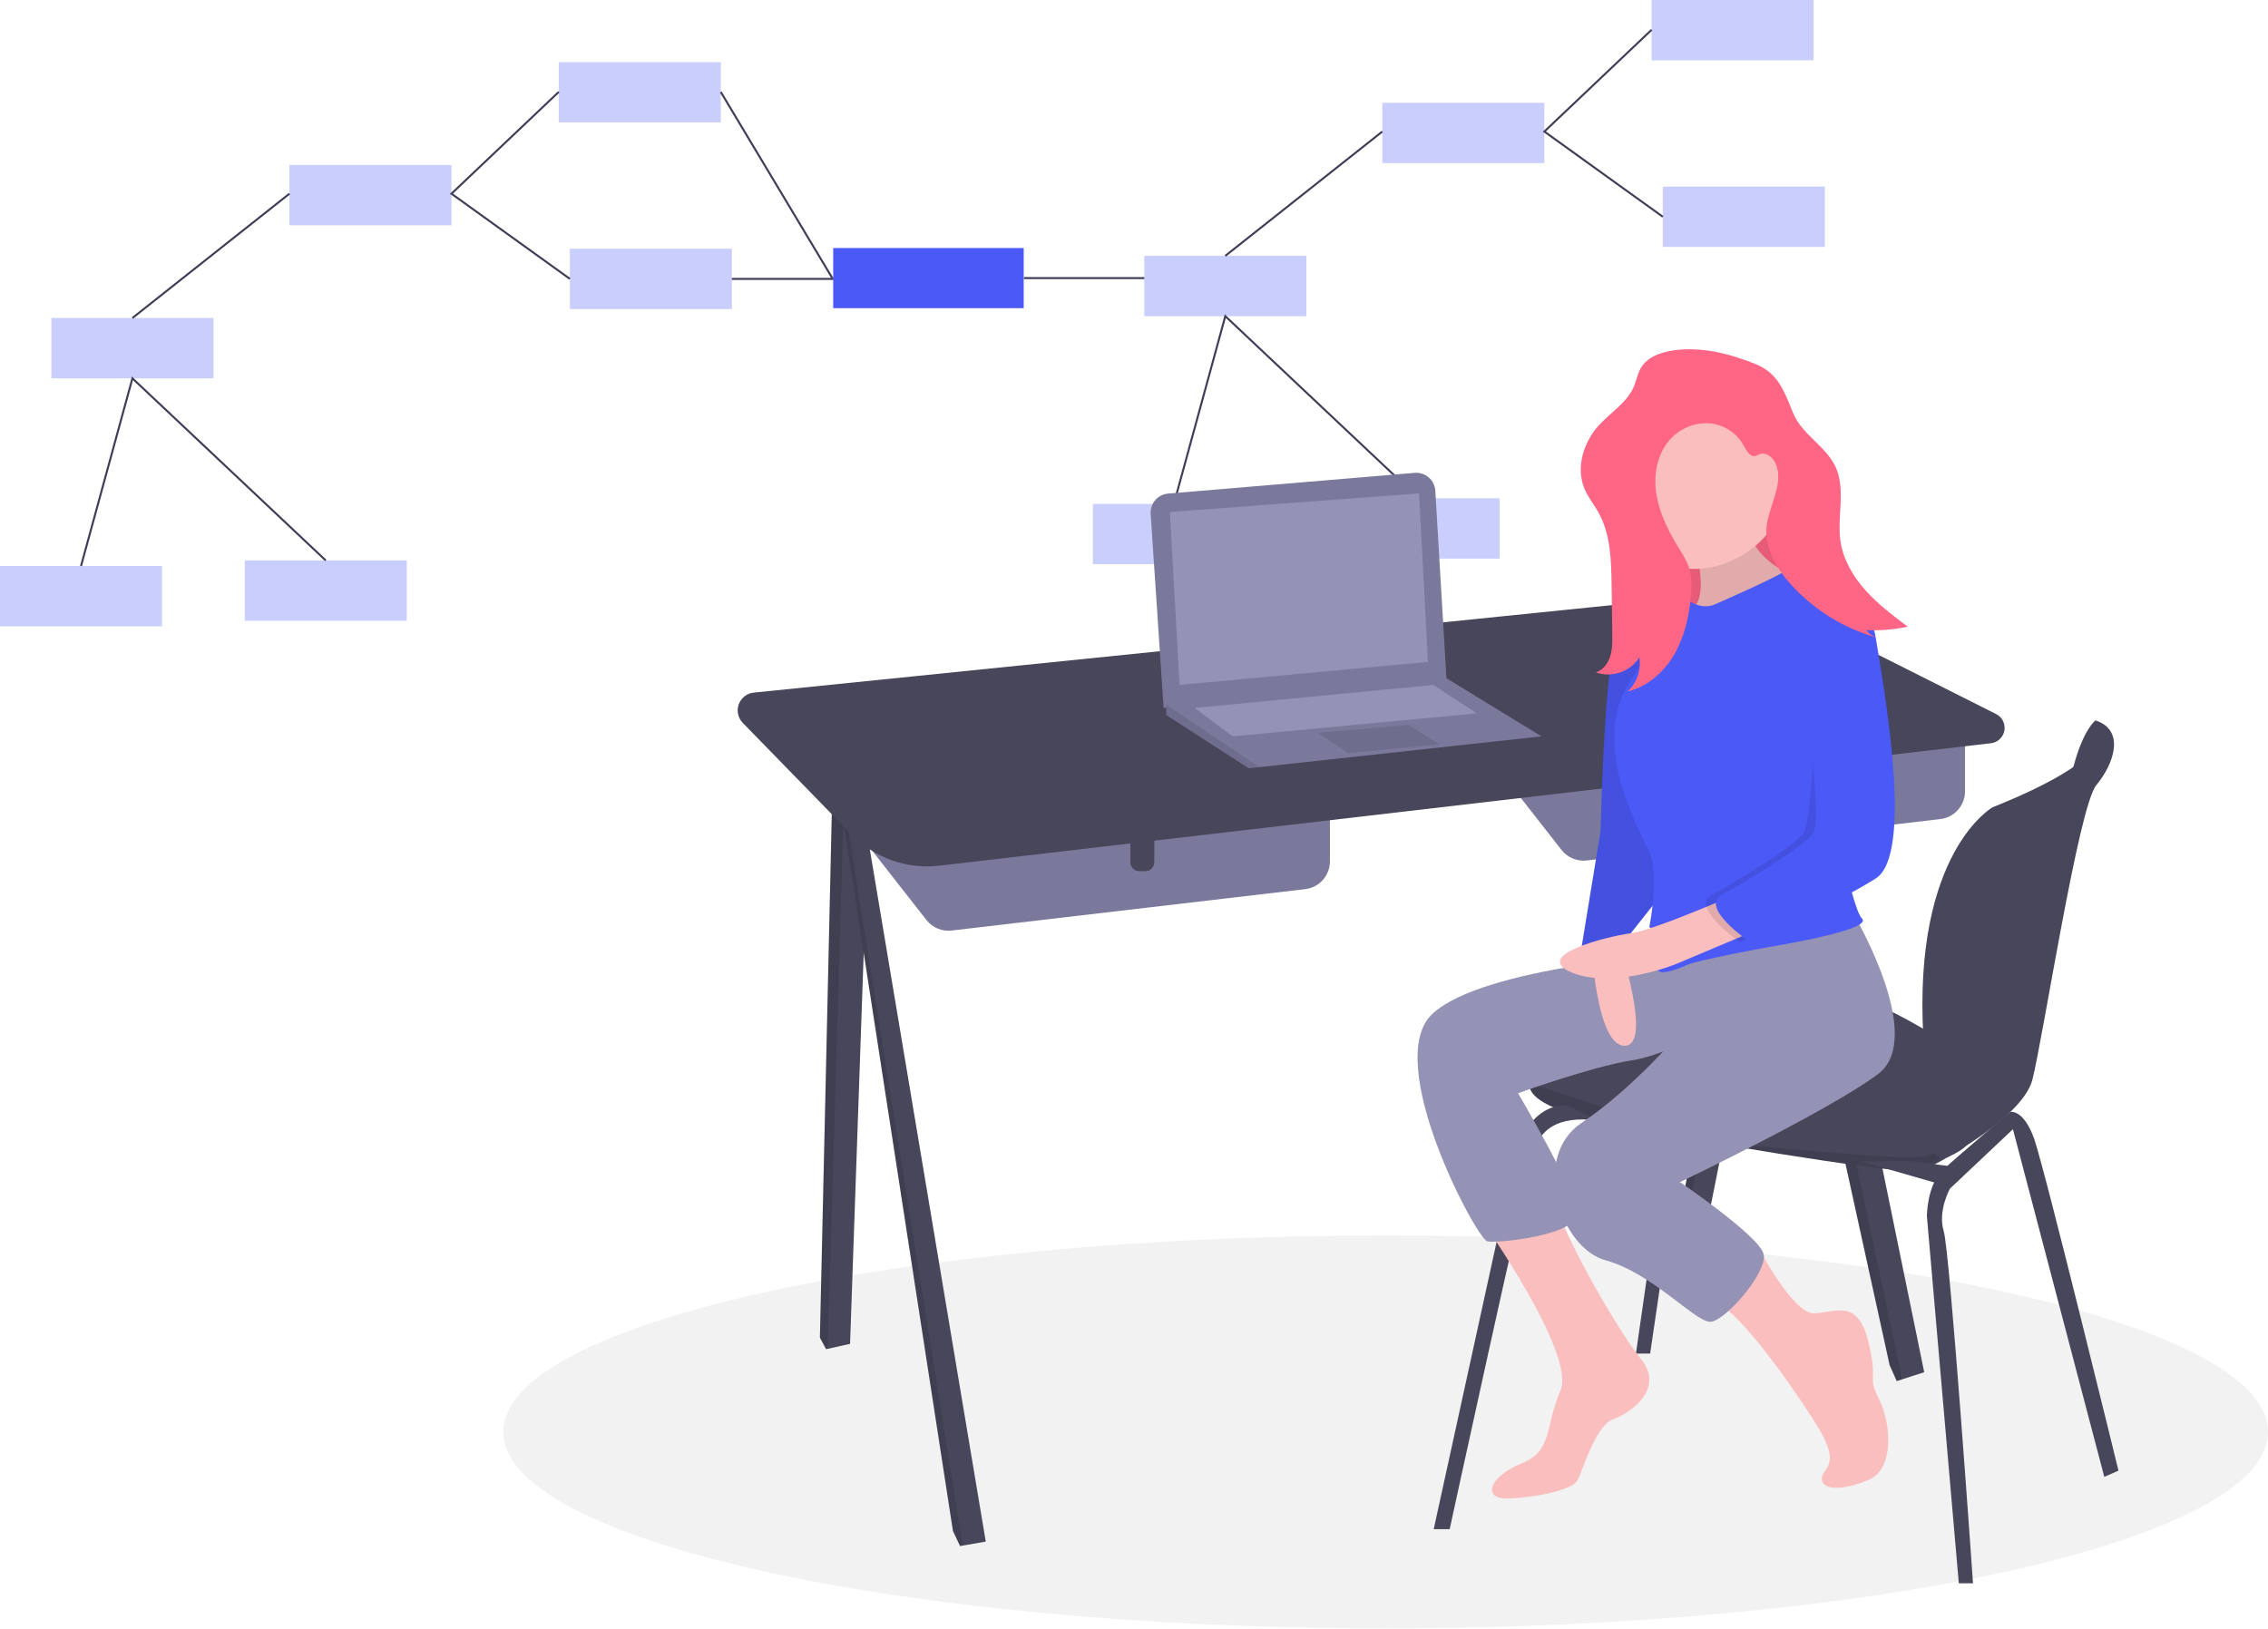
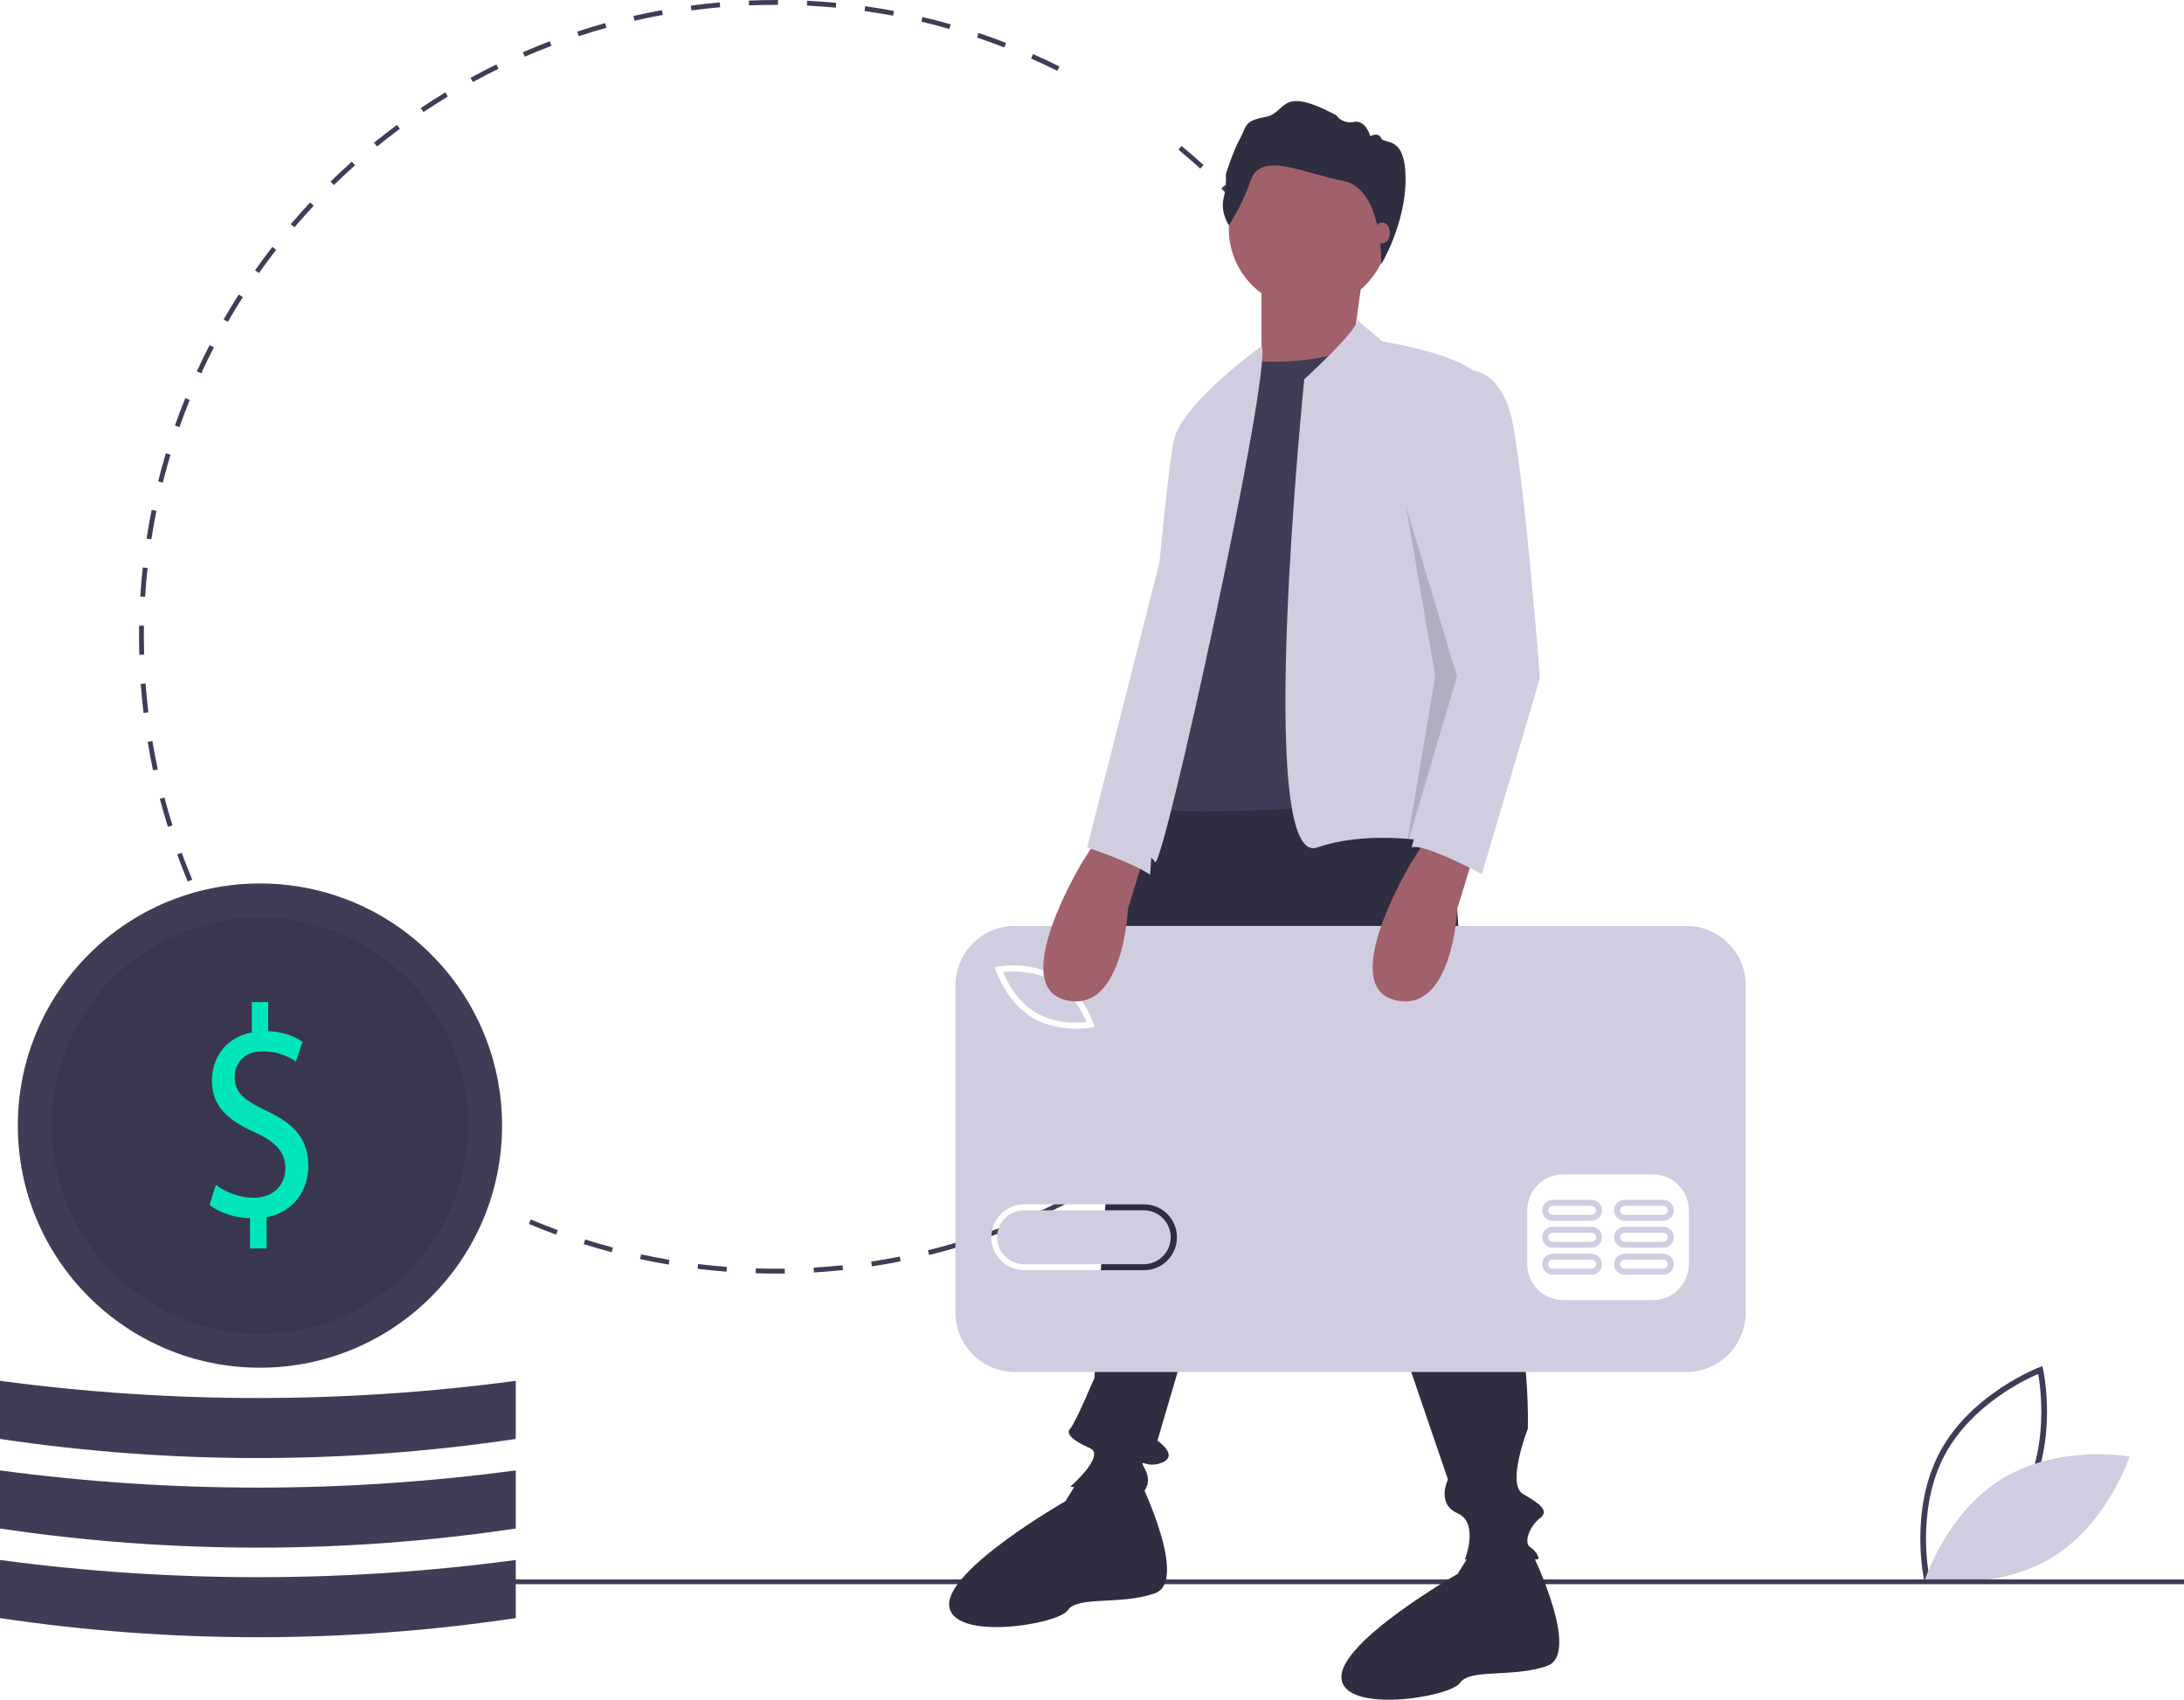
- <svg xmlns="http://www.w3.org/2000/svg" id="e87ddc62-7528-42a5-8b37-f74ed0351019" data-name="Layer 1" width="1131" height="812.206" viewBox="0 0 1131 812.206">
-   <rect x="689.328" y="51.267" width="80.802" height="30.092" fill="#4b59f7" opacity="0.3" />
-   <rect x="823.626" width="80.802" height="30.092" fill="#4b59f7" opacity="0.3" />
-   <rect x="829.198" y="93.061" width="80.802" height="30.092" fill="#4b59f7" opacity="0.3" />
-   <rect x="570.634" y="127.611" width="80.802" height="30.092" fill="#4b59f7" opacity="0.3" />
-   <rect x="545" y="251.321" width="80.802" height="30.092" fill="#4b59f7" opacity="0.3" />
-   <rect x="667.038" y="248.534" width="80.802" height="30.092" fill="#4b59f7" opacity="0.3" />
-   <polyline points="823.626 14.856 770.13 65.616 829.198 108.107" fill="none" stroke="#3f3d56" stroke-miterlimit="10" />
-   <line x1="689.328" y1="65.616" x2="611.034" y2="127.611" fill="none" stroke="#3f3d56" stroke-miterlimit="10" />
-   <polyline points="585.401 251.297 611.034 157.702 707.439 248.534" fill="none" stroke="#3f3d56" stroke-miterlimit="10" />
-   <rect x="144.328" y="82.267" width="80.802" height="30.092" fill="#4b59f7" opacity="0.3" />
-   <rect x="278.626" y="31" width="80.802" height="30.092" fill="#4b59f7" opacity="0.3" />
-   <rect x="284.198" y="124.061" width="80.802" height="30.092" fill="#4b59f7" opacity="0.3" />
-   <rect x="25.634" y="158.611" width="80.802" height="30.092" fill="#4b59f7" opacity="0.3" />
-   <rect y="282.321" width="80.802" height="30.092" fill="#4b59f7" opacity="0.3" />
-   <rect x="122.038" y="279.534" width="80.802" height="30.092" fill="#4b59f7" opacity="0.3" />
-   <polyline points="278.626 45.856 225.13 96.616 284.198 139.107" fill="none" stroke="#3f3d56" stroke-miterlimit="10" />
-   <line x1="144.328" y1="96.616" x2="66.034" y2="158.611" fill="none" stroke="#3f3d56" stroke-miterlimit="10" />
-   <polyline points="40.401 282.297 66.034 188.702 162.439 279.534" fill="none" stroke="#3f3d56" stroke-miterlimit="10" />
-   <line x1="365" y1="139.107" x2="456.634" y2="139.107" fill="none" stroke="#3f3d56" stroke-miterlimit="10" />
-   <rect x="415.5" y="123.706" width="95" height="30" fill="#4b59f7" />
-   <line x1="510.623" y1="138.706" x2="570.634" y2="138.706" fill="none" stroke="#3f3d56" stroke-miterlimit="10" />
-   <line x1="415.045" y1="138.706" x2="359.427" y2="45.856" fill="none" stroke="#3f3d56" stroke-miterlimit="10" />
-   <ellipse cx="691" cy="714.206" rx="440" ry="98" fill="#f2f2f2" />
-   <polygon points="894.984 391.611 852.078 606.582 842.79 606.582 841.768 604.994 838.809 600.39 875.964 399.572 881.604 397.21 894.984 391.611" fill="#47465a" />
-   <polygon points="881.604 397.21 841.768 604.994 838.809 600.39 875.964 399.572 881.604 397.21" opacity="0.1" />
-   <polygon points="959.564 684.432 948.533 687.988 945.852 688.855 942.313 680.893 881.604 403.96 887.916 402.545 901.177 399.572 959.564 684.432" fill="#47465a" />
-   <polygon points="948.533 687.988 945.852 688.855 942.313 680.893 881.604 403.96 887.916 402.545 948.533 687.988" opacity="0.1" />
-   <polygon points="433.636 391.611 423.905 670.277 412.753 672.754 411.962 672.931 408.865 667.181 415.058 394.264 421.016 393.415 433.636 391.611" fill="#47465a" />
-   <polygon points="421.016 393.415 412.753 672.754 411.962 672.931 408.865 667.181 415.058 394.264 421.016 393.415" opacity="0.1" />
-   <polygon points="491.581 768.917 480.045 770.907 478.753 771.128 475.215 763.609 419.039 399.572 420.658 399.081 429.213 396.476 491.581 768.917" fill="#47465a" />
-   <polygon points="480.045 770.907 478.753 771.128 475.215 763.609 419.039 399.572 420.658 399.081 480.045 770.907" opacity="0.1" />
-   <path d="M770.246,412.949l42.951,54.882a13.928,13.928,0,0,0,12.588,5.249l176.318-20.65a13.928,13.928,0,0,0,12.308-13.833v-40.688Z" transform="translate(-34.5 -43.89695)" fill="#7a799c" />
-   <path d="M880.388,377.898h11.943a0,0,0,0,1,0,0v17.236a4.438,4.438,0,0,1-4.438,4.438H884.825a4.438,4.438,0,0,1-4.438-4.438V377.898A0,0,0,0,1,880.388,377.898Z" fill="#47465a" />
-   <path d="M453.539,447.893l42.951,54.882a13.928,13.928,0,0,0,12.588,5.249l176.318-20.65A13.928,13.928,0,0,0,697.704,473.541V432.853Z" transform="translate(-34.5 -43.89695)" fill="#7a799c" />
-   <path d="M563.68,412.842h11.943a0,0,0,0,1,0,0v17.236a4.438,4.438,0,0,1-4.438,4.438H568.118a4.438,4.438,0,0,1-4.438-4.438V412.842A0,0,0,0,1,563.68,412.842Z" fill="#47465a" />
-   <path d="M502.885,475.688l524.459-61.09a7.713,7.713,0,0,0,2.578-14.549l-93.817-47.182a108.587,108.587,0,0,0-59.802-11.017L410.361,389.36a8.918,8.918,0,0,0-5.459,15.095l54.259,55.668A52.673,52.673,0,0,0,502.885,475.688Z" transform="translate(-34.5 -43.89695)" fill="#47465a" />
-   <path d="M1085.044,406.318l-5.61-3.101s-6.056,4.458-10.99,23.24,9.221.204,9.221.204l6.193-12.828Z" transform="translate(-34.5 -43.89695)" fill="#47465a" />
-   <path d="M1025.027,578.38s-5.75,26.982-8.404,34.502c-1.3,3.68-7.582,7.046-14.544,9.621a97.379,97.379,0,0,1-19.073,4.976c-7.52.885-103.947-14.155-150.834-24.328-31.587-6.852-35.669-14.712-34.971-19.109a6.38,6.38,0,0,1,1.796-3.45s46.444-31.405,62.811-46.444,48.656-3.096,84.042,3.096S1025.027,578.38,1025.027,578.38Z" transform="translate(-34.5 -43.89695)" fill="#47465a" />
-   <path d="M1079.434,403.217s21.674,14.155-51.31,43.348c0,0-39.669,22.367-34.505,114.503a25.27,25.27,0,0,0,3.673,11.702c7.53,12.385,23.666,43.737-3.227,47.63V627.478s48.656-24.328,53.964-45.117,23.001-136.237,31.848-146.853S1094.473,408.083,1079.434,403.217Z" transform="translate(-34.5 -43.89695)" fill="#47465a" />
-   <path d="M1002.079,622.502a97.379,97.379,0,0,1-19.073,4.976c-7.52.885-103.947-14.155-150.834-24.328-31.587-6.852-35.669-14.712-34.971-19.109,20.763,7.099,88.183,29.632,112.378,31.494,28.751,2.212,83.68,8.36,87.842,4.18C999.023,618.105,1000.664,619.804,1002.079,622.502Z" transform="translate(-34.5 -43.89695)" opacity="0.1" />
-   <path d="M749.457,806.621l42.021-191.971s7.52-20.347,24.77-19.462L832.172,603.15s-26.54-6.193-32.29,14.155S757.419,806.621,757.419,806.621Z" transform="translate(-34.5 -43.89695)" fill="#47465a" />
-   <polygon points="815.808 675.143 832.616 557.926 840.136 557.926 822.885 675.143 815.808 675.143" fill="#47465a" />
-   <path d="M1011.315,833.603l-15.924-183.124s0-15.482,7.962-23.001,33.665-28.97,33.665-28.97,6.587-1.551,11.895,13.489,42.021,165.431,42.021,165.431l-7.077,3.096L1038.297,607.131l-31.405,29.636s-6.193,11.058-3.096,21.232,14.597,175.604,14.597,175.604Z" transform="translate(-34.5 -43.89695)" fill="#47465a" />
-   <polygon points="927.717 579.158 967.526 590.658 976.373 582.254 953.372 579.158 927.717 579.158" fill="#47465a" />
-   <path d="M608.313,300.201l6.455,96.824,141.103-13.712-5.615-94.649a9.52,9.52,0,0,0-10.301-8.922L617.013,290.082A9.52,9.52,0,0,0,608.313,300.201Z" transform="translate(-34.5 -43.89695)" fill="#7a799c" />
-   <polygon points="768.7 367.282 628.039 382.627 622.731 383.206 581.595 356.667 581.595 350.916 721.37 338.328 768.7 367.282" fill="#7a799c" />
-   <polygon points="628.039 382.627 622.731 383.206 581.595 356.667 581.595 351.518 628.039 382.627" opacity="0.1" />
-   <polygon points="583.364 255.373 588.23 341.627 712.082 330.127 707.658 246.084 583.364 255.373" fill="#9493b6" />
-   <polygon points="657.233 365.513 672.272 375.687 717.832 371.263 702.35 361.532 657.233 365.513" opacity="0.1" />
-   <polygon points="595.749 353.128 614.769 367.282 736.41 355.782 714.736 341.627 595.749 353.128" fill="#9493b6" />
-   <rect x="811.605" y="222.42" width="89.793" height="89.793" fill="#ff6584" />
-   <rect x="811.605" y="222.42" width="89.793" height="89.793" opacity="0.1" />
-   <path d="M877.029,307.871s12.667,34.306,0,40.639,45.389,0,45.389,0l16.361-13.195s-36.945-10.556-31.667-34.834S877.029,307.871,877.029,307.871Z" transform="translate(-34.5 -43.89695)" fill="#fbbebe" />
-   <path d="M877.029,307.871s12.667,34.306,0,40.639,45.389,0,45.389,0l16.361-13.195s-36.945-10.556-31.667-34.834S877.029,307.871,877.029,307.871Z" transform="translate(-34.5 -43.89695)" opacity="0.1" />
-   <path d="M773.056,651.986s47.501,67.029,39.584,85.501-3.694,30.084-19.528,36.417-20.056,17.945-6.333,17.417,31.667-4.222,34.306-8.972,8.972-27.445,17.945-30.611S864.89,736.431,852.751,721.653s-42.725-69.21-40.363-74.717S773.056,651.986,773.056,651.986Z" transform="translate(-34.5 -43.89695)" fill="#fbbebe" />
-   <path d="M872.279,519.512s-98.168,6.333-123.501,30.084,22.167,112.418,27.445,113.474,46.445-3.167,44.862-14.778-29.556-59.112-29.556-59.112,36.417-13.195,56.473-16.361,42.223-17.945,42.223-17.945Z" transform="translate(-34.5 -43.89695)" fill="#9493b6" />
-   <path d="M827.417,504.734s1.583,58.584,16.361,60.695,0-44.862,0-44.862l-.528-17.945Z" transform="translate(-34.5 -43.89695)" fill="#fbbebe" />
-   <path d="M872.279,351.149s-27.445-7.917-32.723,13.195-6.861,93.946-6.861,93.946l-9.5,58.056s17.417-5.278,21.111-2.639l22.167-27.973Z" transform="translate(-34.5 -43.89695)" fill="#4b59f7" />
-   <path d="M872.279,351.149s-27.445-7.917-32.723,13.195-6.861,93.946-6.861,93.946l-9.5,58.056s17.417-5.278,21.111-2.639l22.167-27.973Z" transform="translate(-34.5 -43.89695)" opacity="0.1" />
-   <path d="M909.779,663.225s18.445,36.261,29.528,35.733,21.639-7.389,26.917,14.25-1.056,15.834,5.278,28.5,7.389,34.834-4.75,40.112-23.222,5.806-23.75,0,10.556-5.806-2.111-26.389-39.584-58.056-50.667-61.751S909.779,663.225,909.779,663.225Z" transform="translate(-34.5 -43.89695)" fill="#fbbebe" />
-   <path d="M957.78,497.873s38,63.334,13.195,81.806-98.696,53.834-98.696,53.834,39.584,26.917,41.695,35.889-19,33.25-26.389,33.778-29.028-24.278-52.251-30.611-37.473-51.723-12.139-68.612,49.084-44.862,49.084-44.862l-7.385-40.634Z" transform="translate(-34.5 -43.89695)" fill="#9493b6" />
-   <path d="M924.84,286.664c0,22.444-22.991,40.999-45.436,40.999a40.639,40.639,0,1,1,0-81.279C901.849,246.384,924.84,264.219,924.84,286.664Z" transform="translate(-34.5 -43.89695)" fill="#fbbebe" />
-   <path d="M889.696,345.343s36.417-15.834,36.417-17.945,21.111,4.75,25.861,8.972,7.389,3.694,10.556,12.139-15.834,87.084-15.834,87.084,10.556,60.695,16.361,66.501S916.085,516.345,916.085,516.345s-34.834,6.333-40.639,8.972-16.361,6.333-14.25,0,11.083-11.083-4.222-19c0,0,5.278-25.861,0-37.473s-29.556-53.834-10.028-84.445,28.5-41.695,28.5-41.695S882.307,348.51,889.696,345.343Z" transform="translate(-34.5 -43.89695)" fill="#4b59f7" />
-   <path d="M901.307,489.428S860.14,507.687,847.737,509.377s-49.876,11.19-29.292,19.635,51.723-4.222,51.723-4.222l43.806-18.472Z" transform="translate(-34.5 -43.89695)" fill="#fbbebe" />
-   <path d="M945.629,343.724s15.202-7.353,19.424,18.508,19,107.668,0,119.807-62.806,31.667-62.806,31.667-25.861-17.417-13.722-23.75,41.167-24.278,45.389-30.611,8.488-77.027,1.099-88.638S945.629,343.724,945.629,343.724Z" transform="translate(-34.5 -43.89695)" opacity="0.1" />
-   <path d="M944.585,337.427s21.111-1.056,25.334,24.806,19,107.668,0,119.807-62.806,31.667-62.806,31.667-25.861-17.417-13.722-23.75,41.167-24.278,45.389-30.611S935.613,387.038,928.224,375.427,944.585,337.427,944.585,337.427Z" transform="translate(-34.5 -43.89695)" fill="#4b59f7" />
-   <path d="M869.394,218.612c-6.479.882-13.429,3.252-16.689,8.92-1.595,2.774-2.111,6.027-3.34,8.982-3.391,8.153-11.628,13.021-17.574,19.548-7.75,8.507-11.598,21.326-7.028,31.887,1.77,4.09,4.644,7.593,6.824,11.48,6.081,10.843,6.405,23.865,6.578,36.296l.34,24.441c.052,3.732.093,7.54-1.03,11.099s-3.633,6.893-7.192,8.017a18.64,18.64,0,0,0,21.708-7.413,19.049,19.049,0,0,1-5.822,16.899c9.676-2.279,17.79-9.316,22.902-17.842s7.482-18.442,8.545-28.326c.562-5.228.76-10.633-.892-15.625-1.163-3.516-3.192-6.668-5.118-9.83-4.966-8.154-9.437-16.826-11.037-26.238s.006-19.738,6.118-27.072a24.454,24.454,0,0,1,19.315-8.856,21.503,21.503,0,0,1,17.928,10.975c1.412,2.658,3.421,6.26,6.282,5.326a15.523,15.523,0,0,0,1.549-.761c3.19-1.452,6.814,1.413,8.221,4.623,4.437,10.127-3.738,21.181-4.583,32.205-.786,10.255,4.931,19.926,11.765,27.612a90.717,90.717,0,0,0,44.353,27.25,12.449,12.449,0,0,1-6.434-3.997,84.47,84.47,0,0,0,20.757-1.74c-7.426-5.596-14.905-11.24-21.105-18.171s-11.11-15.316-12.447-24.518c-1.794-12.35,2.805-25.723-2.454-37.041-4.808-10.347-16.732-16.129-21.087-26.674-4.423-10.712-7.291-20.017-19.002-24.68C896.962,220.299,883.204,216.732,869.394,218.612Z" transform="translate(-34.5 -43.89695)" fill="#ff6584" />
+ <svg xmlns="http://www.w3.org/2000/svg" id="b465a16a-1202-4755-ab2a-5eeee67c4d89" data-name="Layer 1" width="902" height="702.007" viewBox="0 0 902 702.007">
+   <path d="M965.712,741.859c-.066-.289-6.423-29.279,6.56-53.356,12.983-24.076,40.697-34.694,40.975-34.799l1.267-.475.299,1.32c.066.289,6.423,29.279-6.56,53.356-12.982,24.076-40.697,34.694-40.975,34.799l-1.267.475Zm47.065-85.409c-5.551,2.388-27.46,12.839-38.426,33.174-10.966,20.337-7.658,44.387-6.603,50.334,5.549-2.382,27.449-12.817,38.426-33.174C1017.14,686.448,1013.832,662.401,1012.777,656.45Z" transform="translate(-171.0002 -88.99633)" fill="#3f3d56" />
+   <path d="M998.331,699.459c-23.331,14.037-32.317,41.918-32.317,41.918s28.842,5.123,52.173-8.914,32.317-41.918,32.317-41.918S1021.663,685.422,998.331,699.459Z" transform="translate(-171.0002 -88.99633)" fill="#d0cde1" />
+   <path d="M491.419,614.996c-2.774,0-5.577-.044-8.328-.13l.062-1.998c3.95.123,7.981.157,11.95.103l.027,2Q493.277,614.996,491.419,614.996Zm15.745-.464-.117-1.996c3.956-.233,7.963-.562,11.909-.975l.209,1.988C515.188,613.967,511.151,614.298,507.164,614.532Zm-36.096-.312c-3.989-.306-8.021-.706-11.982-1.192l.244-1.984c3.932.481,7.932.88,11.891,1.183Zm60.039-2.199-.3-1.977c3.931-.597,7.892-1.289,11.77-2.06l.39,1.961C539.058,610.723,535.068,611.421,531.107,612.022Zm-83.935-.731c-3.941-.668-7.919-1.436-11.823-2.283l.424-1.955c3.875.842,7.822,1.604,11.733,2.266Zm107.548-3.962-.48-1.941c3.858-.954,7.738-2.009,11.532-3.134l.568,1.918C562.517,605.305,558.608,606.367,554.72,607.328ZM423.644,606.182c-3.866-1.028-7.756-2.159-11.562-3.363l.603-1.906c3.778,1.194,7.638,2.316,11.474,3.336Zm154.158-5.701L577.146,598.592c3.744-1.302,7.51-2.709,11.194-4.184l.742,1.857C585.371,597.751,581.576,599.169,577.802,600.481Zm-177.145-1.566c-3.754-1.38-7.532-2.869-11.228-4.426l.776-1.844c3.667,1.545,7.416,3.022,11.142,4.393Zm199.475-7.368-.828-1.82c3.596-1.634,7.21-3.378,10.742-5.184l.91,1.781C607.396,588.143,603.754,589.9,600.131,591.546Zm21.398-10.938-.99-1.736c3.448-1.968,6.891-4.036,10.229-6.148l1.068,1.689C628.473,576.541,625.005,578.626,621.53,580.608Zm20.323-12.857-1.145-1.639c3.247-2.269,6.487-4.645,9.631-7.061l1.219,1.586C648.391,563.072,645.126,565.465,641.853,567.75ZM337.027,564.934c-3.228-2.345-6.453-4.801-9.585-7.302l1.248-1.562c3.108,2.481,6.309,4.919,9.512,7.245Zm323.903-11.846-1.289-1.529c3.026-2.554,6.038-5.215,8.953-7.91l1.357,1.469C667.015,547.833,663.98,550.515,660.93,553.088Zm-342.728-3.186c-3.006-2.633-5.993-5.371-8.877-8.14l1.385-1.443c2.862,2.748,5.826,5.466,8.81,8.079Zm360.401-13.161-1.424-1.404c2.79-2.827,5.55-5.753,8.201-8.695l1.486,1.338C684.195,530.946,681.415,533.893,678.603,536.741Zm-377.773-3.512c-2.758-2.9-5.482-5.898-8.097-8.91l1.511-1.311c2.594,2.989,5.297,5.964,8.035,8.842ZM694.723,518.85l-1.545-1.27c2.521-3.067,5.002-6.232,7.378-9.409l1.602,1.197C699.764,512.57,697.263,515.76,694.723,518.85ZM285.052,515.053c-2.477-3.13-4.916-6.361-7.25-9.604l1.623-1.168c2.316,3.218,4.736,6.425,7.195,9.532ZM709.152,499.556l-1.654-1.123c2.23-3.284,4.415-6.664,6.492-10.048l1.705,1.047C713.6,492.841,711.399,496.247,709.152,499.556ZM271.001,495.527c-2.179-3.341-4.312-6.778-6.34-10.22l1.723-1.016c2.013,3.415,4.129,6.827,6.292,10.142Zm450.766-16.511-1.75-.967c1.92-3.475,3.785-7.043,5.546-10.606l1.793.887C725.583,471.919,723.702,475.515,721.767,479.016Zm10.681-21.621-1.832-.803c1.594-3.64,3.124-7.367,4.549-11.078l1.867.717C735.596,449.971,734.053,453.727,732.448,457.395Zm-483.902-4.315c-1.533-3.68-3.001-7.444-4.364-11.19l1.88-.684c1.352,3.718,2.809,7.453,4.33,11.104Zm492.551-18.216-1.898-.629c1.248-3.761,2.426-7.604,3.5-11.426l1.926.541C743.541,427.2,742.353,431.074,741.096,434.864ZM240.329,430.481c-1.19-3.812-2.308-7.705-3.323-11.574l1.935-.508c1.007,3.84,2.117,7.704,3.298,11.486ZM747.615,411.686l-1.948-.453c.896-3.854,1.714-7.791,2.434-11.698l1.967.361C749.342,403.834,748.517,407.8,747.615,411.686Zm-513.394-4.494c-.834-3.906-1.589-7.886-2.243-11.83l1.973-.328c.65,3.915,1.399,7.864,2.227,11.74ZM751.973,388.008l-1.982-.271c.538-3.917.992-7.911,1.351-11.872l1.992.18C752.972,380.036,752.514,384.061,751.973,388.008Zm-521.694-4.566c-.472-3.959-.859-7.991-1.151-11.984l1.995-.146c.29,3.964.674,7.965,1.143,11.895ZM754.148,364.032l-1.998-.09c.178-3.963.269-7.982.269-11.946h2C754.419,355.99,754.328,360.04,754.148,364.032ZM228.522,359.431c-.068-2.452-.103-4.954-.104-7.435q0-2.309.04-4.608l2,.035q-.04,2.282-.04,4.573c0,2.462.035,4.945.103,7.38Zm2.411-23.948-1.996-.125c.25-3.996.594-8.032,1.023-11.997l1.988.215C231.522,327.511,231.181,331.517,230.933,335.483Zm520.194-12.202c-.399-3.943-.949-5.865-1.529-9.791l1.979-.292c.584,3.956,1.085,6.975,1.488,10.948Zm-517.622-11.551-1.977-.306c.613-3.957,1.325-7.944,2.116-11.854l1.96.396C234.82,303.847,234.113,307.804,233.505,311.73Zm514.074-10.016c-.763-3.901-1.623-7.829-2.559-11.672l1.943-.473c.942,3.873,1.81,7.831,2.578,11.761ZM238.243,288.313l-1.94-.486c.971-3.874,2.047-7.779,3.197-11.609l1.915.575C240.274,280.594,239.207,284.469,238.243,288.313Zm503.685-9.813c-1.115-3.808-2.334-7.639-3.622-11.387l1.891-.65c1.299,3.777,2.527,7.638,3.651,11.475Zm-496.8-13.1-1.887-.663c1.329-3.781,2.764-7.58,4.265-11.291l1.854.75C247.871,257.878,246.446,261.648,245.127,265.4ZM734.161,255.905c-1.459-3.681-3.021-7.375-4.645-10.979l1.824-.821c1.636,3.633,3.21,7.355,4.68,11.063ZM254.104,243.202l-1.817-.835c1.67-3.638,3.448-7.286,5.284-10.842l1.777.917C257.526,235.972,255.762,239.592,254.104,243.202Zm470.269-9.036c-1.79-3.531-3.687-7.069-5.637-10.515l1.74-.985c1.966,3.473,3.876,7.038,5.68,10.596ZM265.081,221.937l-1.733-.998c1.995-3.464,4.099-6.932,6.254-10.306l1.686,1.076C269.149,215.058,267.061,218.499,265.081,221.937Zm447.542-8.535c-2.113-3.364-4.326-6.716-6.577-9.962l1.643-1.14c2.269,3.271,4.499,6.648,6.628,10.038ZM277.954,201.779l-1.635-1.152c2.306-3.27,4.716-6.529,7.167-9.688l1.58,1.226C282.635,195.299,280.242,198.533,277.954,201.779Zm421.064-7.992c-2.41-3.157-4.92-6.295-7.462-9.327l1.533-1.285c2.561,3.056,5.09,6.217,7.519,9.398ZM292.607,182.887l-1.522-1.297c2.587-3.039,5.284-6.064,8.015-8.991l1.462,1.364C297.852,176.869,295.176,179.871,292.607,182.887Zm391.07-7.408c-2.687-2.924-5.474-5.823-8.282-8.614l1.41-1.419c2.83,2.813,5.638,5.733,8.345,8.679Zm-374.765-10.064-1.398-1.43c2.86-2.798,5.819-5.564,8.795-8.221l1.332,1.492C314.688,159.893,311.751,162.638,308.912,165.415ZM666.73,158.635c-2.944-2.67-5.984-5.304-9.035-7.828l1.275-1.541c3.073,2.543,6.137,5.197,9.104,7.888Zm-340-9.132-1.263-1.551c3.093-2.519,6.29-5.003,9.502-7.384l1.191,1.606C332.973,144.538,329.8,147.004,326.731,149.504Zm19.182-14.217-1.116-1.659c3.311-2.228,6.719-4.409,10.13-6.484l1.039,1.709C352.581,130.911,349.198,133.076,345.913,135.286ZM366.3,122.885l-.96-1.755c3.502-1.917,7.094-3.776,10.674-5.527l.879,1.797C373.34,119.137,369.776,120.983,366.3,122.885Zm241.37-4.634c-3.559-1.773-7.204-3.486-10.835-5.091l.809-1.829c3.659,1.617,7.333,3.343,10.919,5.13ZM387.722,112.407l-.795-1.835c3.66-1.586,7.404-3.108,11.128-4.522l.71,1.87C395.07,109.323,391.355,110.833,387.722,112.407ZM585.774,108.573c-3.703-1.436-7.493-2.806-11.266-4.072l.637-1.896c3.801,1.276,7.62,2.656,11.352,4.104Zm-175.743-4.637-.623-1.9c3.801-1.246,7.679-2.419,11.525-3.486l.535,1.927C417.65,101.535,413.802,102.699,410.031,103.936Zm153.063-2.974c-3.814-1.087-7.705-2.1-11.563-3.01l.459-1.946c3.889.916,7.809,1.937,11.653,3.032ZM433.053,97.547l-.445-1.95c3.896-.89,7.866-1.701,11.797-2.41l.355,1.968C440.858,95.859,436.919,96.663,433.053,97.547Zm106.788-2.067c-3.895-.731-7.861-1.381-11.791-1.933l.277-1.98c3.96.556,7.958,1.211,11.883,1.948ZM456.565,93.303l-.265-1.982c3.959-.528,7.985-.973,11.967-1.319l.174,1.992C464.49,92.339,460.495,92.779,456.565,93.303ZM516.181,92.156c-3.939-.371-7.949-.657-11.919-.849l.098-1.998c3.999.194,8.039.482,12.009.856Zm-35.814-.929-.084-1.998c3.676-.153,7.422-.231,11.136-.232l.905.001-.006,2-.899-.001C487.733,90.997,484.014,91.075,480.367,91.227Z" transform="translate(-171.0002 -88.99633)" fill="#3f3d56" />
+   <rect x="169" y="652.292" width="733" height="2" fill="#3f3d56" />
+   <path d="M769.011,405.021l10,155s24,61,23,119c0,0-9,23-2,27s11,7,7,10-7,10-4,12,4,5,3,5h-30s6-15-3-19-4-14-4-14l-67-196-53,180s9,6,2,9-10-3-7,3-1,9-1,10-30-3-30-3,15-13,8-16-10-6-8-8,10-21,10-21,4-72,5-75,0-17,0-24-1-35,2-42,6-93,22-103S769.011,405.021,769.011,405.021Z" transform="translate(-171.0002 -88.99633)" fill="#2f2e41" />
+   <path d="M642.011,701.021s20,41,6,46-32,1-36,7-48,13-49-2,48-43,48-43l6.383-10.278Z" transform="translate(-171.0002 -88.99633)" fill="#2f2e41" />
+   <path d="M804.011,731.021s20,41,6,46-32,1-36,7-48,13-49-2,48-43,48-43l6.383-10.278Z" transform="translate(-171.0002 -88.99633)" fill="#2f2e41" />
+   <circle cx="540.511" cy="94.525" r="33" fill="#a0616a" />
+   <polygon points="563.011 112.025 559.011 141.025 529.011 164.025 521.011 153.025 521.011 115.025 563.011 112.025" fill="#a0616a" />
+   <path d="M687.011,238.021s31,3,47-8l32,189s-113,9-118,3v-59l20-96Z" transform="translate(-171.0002 -88.99633)" fill="#3f3d56" />
+   <path d="M731.257,220.985l10.754,9.036s44,7,41,19l-12,142,4,48s-34-9-60,0-5.343-193.403-5.343-193.403S733.504,223.949,731.257,220.985Z" transform="translate(-171.0002 -88.99633)" fill="#d0cde1" />
+   <path d="M692.011,231.931s-32,23.091-36,38.091-17,173-17,173,6-3,9,2S697.011,239.84,692.011,231.931Z" transform="translate(-171.0002 -88.99633)" fill="#d0cde1" />
+   <path d="M678.527,182.084s-3.572-5.359-2.198-11.13a33.731,33.731,0,0,0,.962-10.03s2.885-9.343,5.771-14.565,1.511-7.42,10.58-9.069,5.359-13.465,29.267-.687a7.011,7.011,0,0,0,7.282,2.748c4.946-.962,6.733,5.908,6.733,5.908s3.298-1.924,4.534.824,10.054-1.649,10.054,16.9-10.034,35.119-10.034,35.119.736-31.202-15.615-34.362-33.938-12.366-38.198-.55A90.081,90.081,0,0,1,678.527,182.084Z" transform="translate(-171.0002 -88.99633)" fill="#2f2e41" />
+   <ellipse cx="570.835" cy="96.206" rx="3.225" ry="4.3" fill="#a0616a" />
+   <path d="M606.301,494.446c-7.913-4.758-17.454-4.395-21.081-4.032,1.381,3.372,5.526,11.974,13.439,16.735,7.932,4.771,17.46,4.396,21.082,4.035C618.36,507.813,614.215,499.208,606.301,494.446Z" transform="translate(-171.0002 -88.99633)" fill="#d0cde1" />
+   <path d="M643.484,588.87H594.028a11.128,11.128,0,1,0,0,22.255h49.456a11.128,11.128,0,0,0,0-22.255Z" transform="translate(-171.0002 -88.99633)" fill="#d0cde1" />
+   <path d="M867.438,471.412H590.154A24.562,24.562,0,0,0,565.591,495.974V631.073a24.562,24.562,0,0,0,24.562,24.562H867.438a24.562,24.562,0,0,0,24.562-24.562V495.974A24.562,24.562,0,0,0,867.438,471.412ZM583.293,488.167c.548-.099,13.532-2.309,24.283,4.161,10.751,6.468,14.881,18.976,15.052,19.505l.435,1.349-1.395.248a37.036,37.036,0,0,1-6.017.442c-4.883,0-11.958-.808-18.266-4.604-10.751-6.467-14.881-18.975-15.051-19.503l-.435-1.349Zm60.191,125.43H594.028a13.6,13.6,0,0,1,0-27.201h49.456a13.6,13.6,0,0,1,0,27.201Zm225.025-2.473a14.88,14.88,0,0,1-14.837,14.837H816.58A14.88,14.88,0,0,1,801.743,611.125V588.87a14.88,14.88,0,0,1,14.837-14.837h37.092a14.88,14.88,0,0,1,14.837,14.837Z" transform="translate(-171.0002 -88.99633)" fill="#d0cde1" />
+   <path d="M828.326,606.798H812.253a4.327,4.327,0,0,0,0,8.655h16.073a4.327,4.327,0,1,0,0-8.655Zm0,6.182H812.253a1.855,1.855,0,1,1,0-3.709h16.073a1.855,1.855,0,1,1,0,3.709Z" transform="translate(-171.0002 -88.99633)" fill="#d0cde1" />
+   <path d="M857.999,606.798H841.926a4.327,4.327,0,1,0,0,8.655h16.073a4.327,4.327,0,0,0,0-8.655Zm0,6.182H841.926a1.855,1.855,0,1,1,0-3.709h16.073a1.855,1.855,0,0,1,0,3.709Z" transform="translate(-171.0002 -88.99633)" fill="#d0cde1" />
+   <path d="M828.326,595.67H812.253a4.327,4.327,0,0,0,0,8.655h16.073a4.327,4.327,0,1,0,0-8.655Zm0,6.182H812.253a1.855,1.855,0,1,1,0-3.709h16.073a1.855,1.855,0,1,1,0,3.709Z" transform="translate(-171.0002 -88.99633)" fill="#d0cde1" />
+   <path d="M857.999,595.67H841.926a4.327,4.327,0,1,0,0,8.655h16.073a4.327,4.327,0,0,0,0-8.655Zm0,6.182H841.926a1.855,1.855,0,0,1,0-3.709h16.073a1.855,1.855,0,0,1,0,3.709Z" transform="translate(-171.0002 -88.99633)" fill="#d0cde1" />
+   <path d="M828.326,584.542H812.253a4.327,4.327,0,0,0,0,8.655h16.073a4.327,4.327,0,1,0,0-8.655Zm0,6.182H812.253a1.855,1.855,0,0,1,0-3.709h16.073a1.855,1.855,0,0,1,0,3.709Z" transform="translate(-171.0002 -88.99633)" fill="#d0cde1" />
+   <path d="M857.999,584.542H841.926a4.327,4.327,0,1,0,0,8.655h16.073a4.327,4.327,0,0,0,0-8.655Zm0,6.182H841.926a1.855,1.855,0,0,1,0-3.709h16.073a1.855,1.855,0,0,1,0,3.709Z" transform="translate(-171.0002 -88.99633)" fill="#d0cde1" />
+   <path d="M780.011,441.021l-7.168,23.391s-1.832,43.609-25.832,37.609,7-57,7-57l7-11Z" transform="translate(-171.0002 -88.99633)" fill="#a0616a" />
+   <path d="M644.011,441.021l-7.168,23.391s-1.832,43.609-25.832,37.609,7-57,7-57l7-11Z" transform="translate(-171.0002 -88.99633)" fill="#a0616a" />
+   <path d="M775.011,242.021s16-4,21,23,11,104,11,104l-24,81s-24-13-29-11l18.886-70.321-15.886-71.679S771.011,242.021,775.011,242.021Z" transform="translate(-171.0002 -88.99633)" fill="#d0cde1" />
+   <polygon points="580.747 209.393 601.747 279.393 580.747 350.393 592.747 279.393 580.747 209.393" opacity="0.15" />
+   <path d="M656.011,297.021l-36,142s18.989,6.267,25.989,11.267Z" transform="translate(-171.0002 -88.99633)" fill="#d0cde1" />
+   <circle cx="107.362" cy="464.884" r="100" fill="#3f3d56" />
+   <circle cx="107.362" cy="464.884" r="86" opacity="0.1" />
+   <path d="M274.242,604.629V592.112c-6.327-.123-12.873-2.355-16.691-5.453l2.618-8.303a26.681,26.681,0,0,0,15.709,5.329c7.746,0,12.982-5.081,12.982-12.145,0-6.816-4.255-11.03-12.328-14.748-11.128-4.957-18-10.658-18-21.44,0-10.287,6.437-18.094,16.473-19.953V502.881h6.764V514.902a26.543,26.543,0,0,1,14.182,4.337l-2.728,8.18a24.107,24.107,0,0,0-13.746-4.214c-8.4,0-11.564,5.701-11.564,10.658,0,6.444,4.036,9.666,13.528,14.128,11.236,5.205,16.909,11.649,16.909,22.679,0,9.79-6,18.962-17.237,21.068v12.89Z" transform="translate(-171.0002 -88.99633)" fill="#00e5b9" />
+   <path d="M384,757.289a722.026,722.026,0,0,1-213,0v-24a802.329,802.329,0,0,0,213,0Z" transform="translate(-171.0002 -88.99633)" fill="#3f3d56" />
+   <path d="M384,720.289a722.026,722.026,0,0,1-213,0v-24a802.329,802.329,0,0,0,213,0Z" transform="translate(-171.0002 -88.99633)" fill="#3f3d56" />
+   <path d="M384,683.289a722.026,722.026,0,0,1-213,0v-24a802.329,802.329,0,0,0,213,0Z" transform="translate(-171.0002 -88.99633)" fill="#3f3d56" />
</svg>
